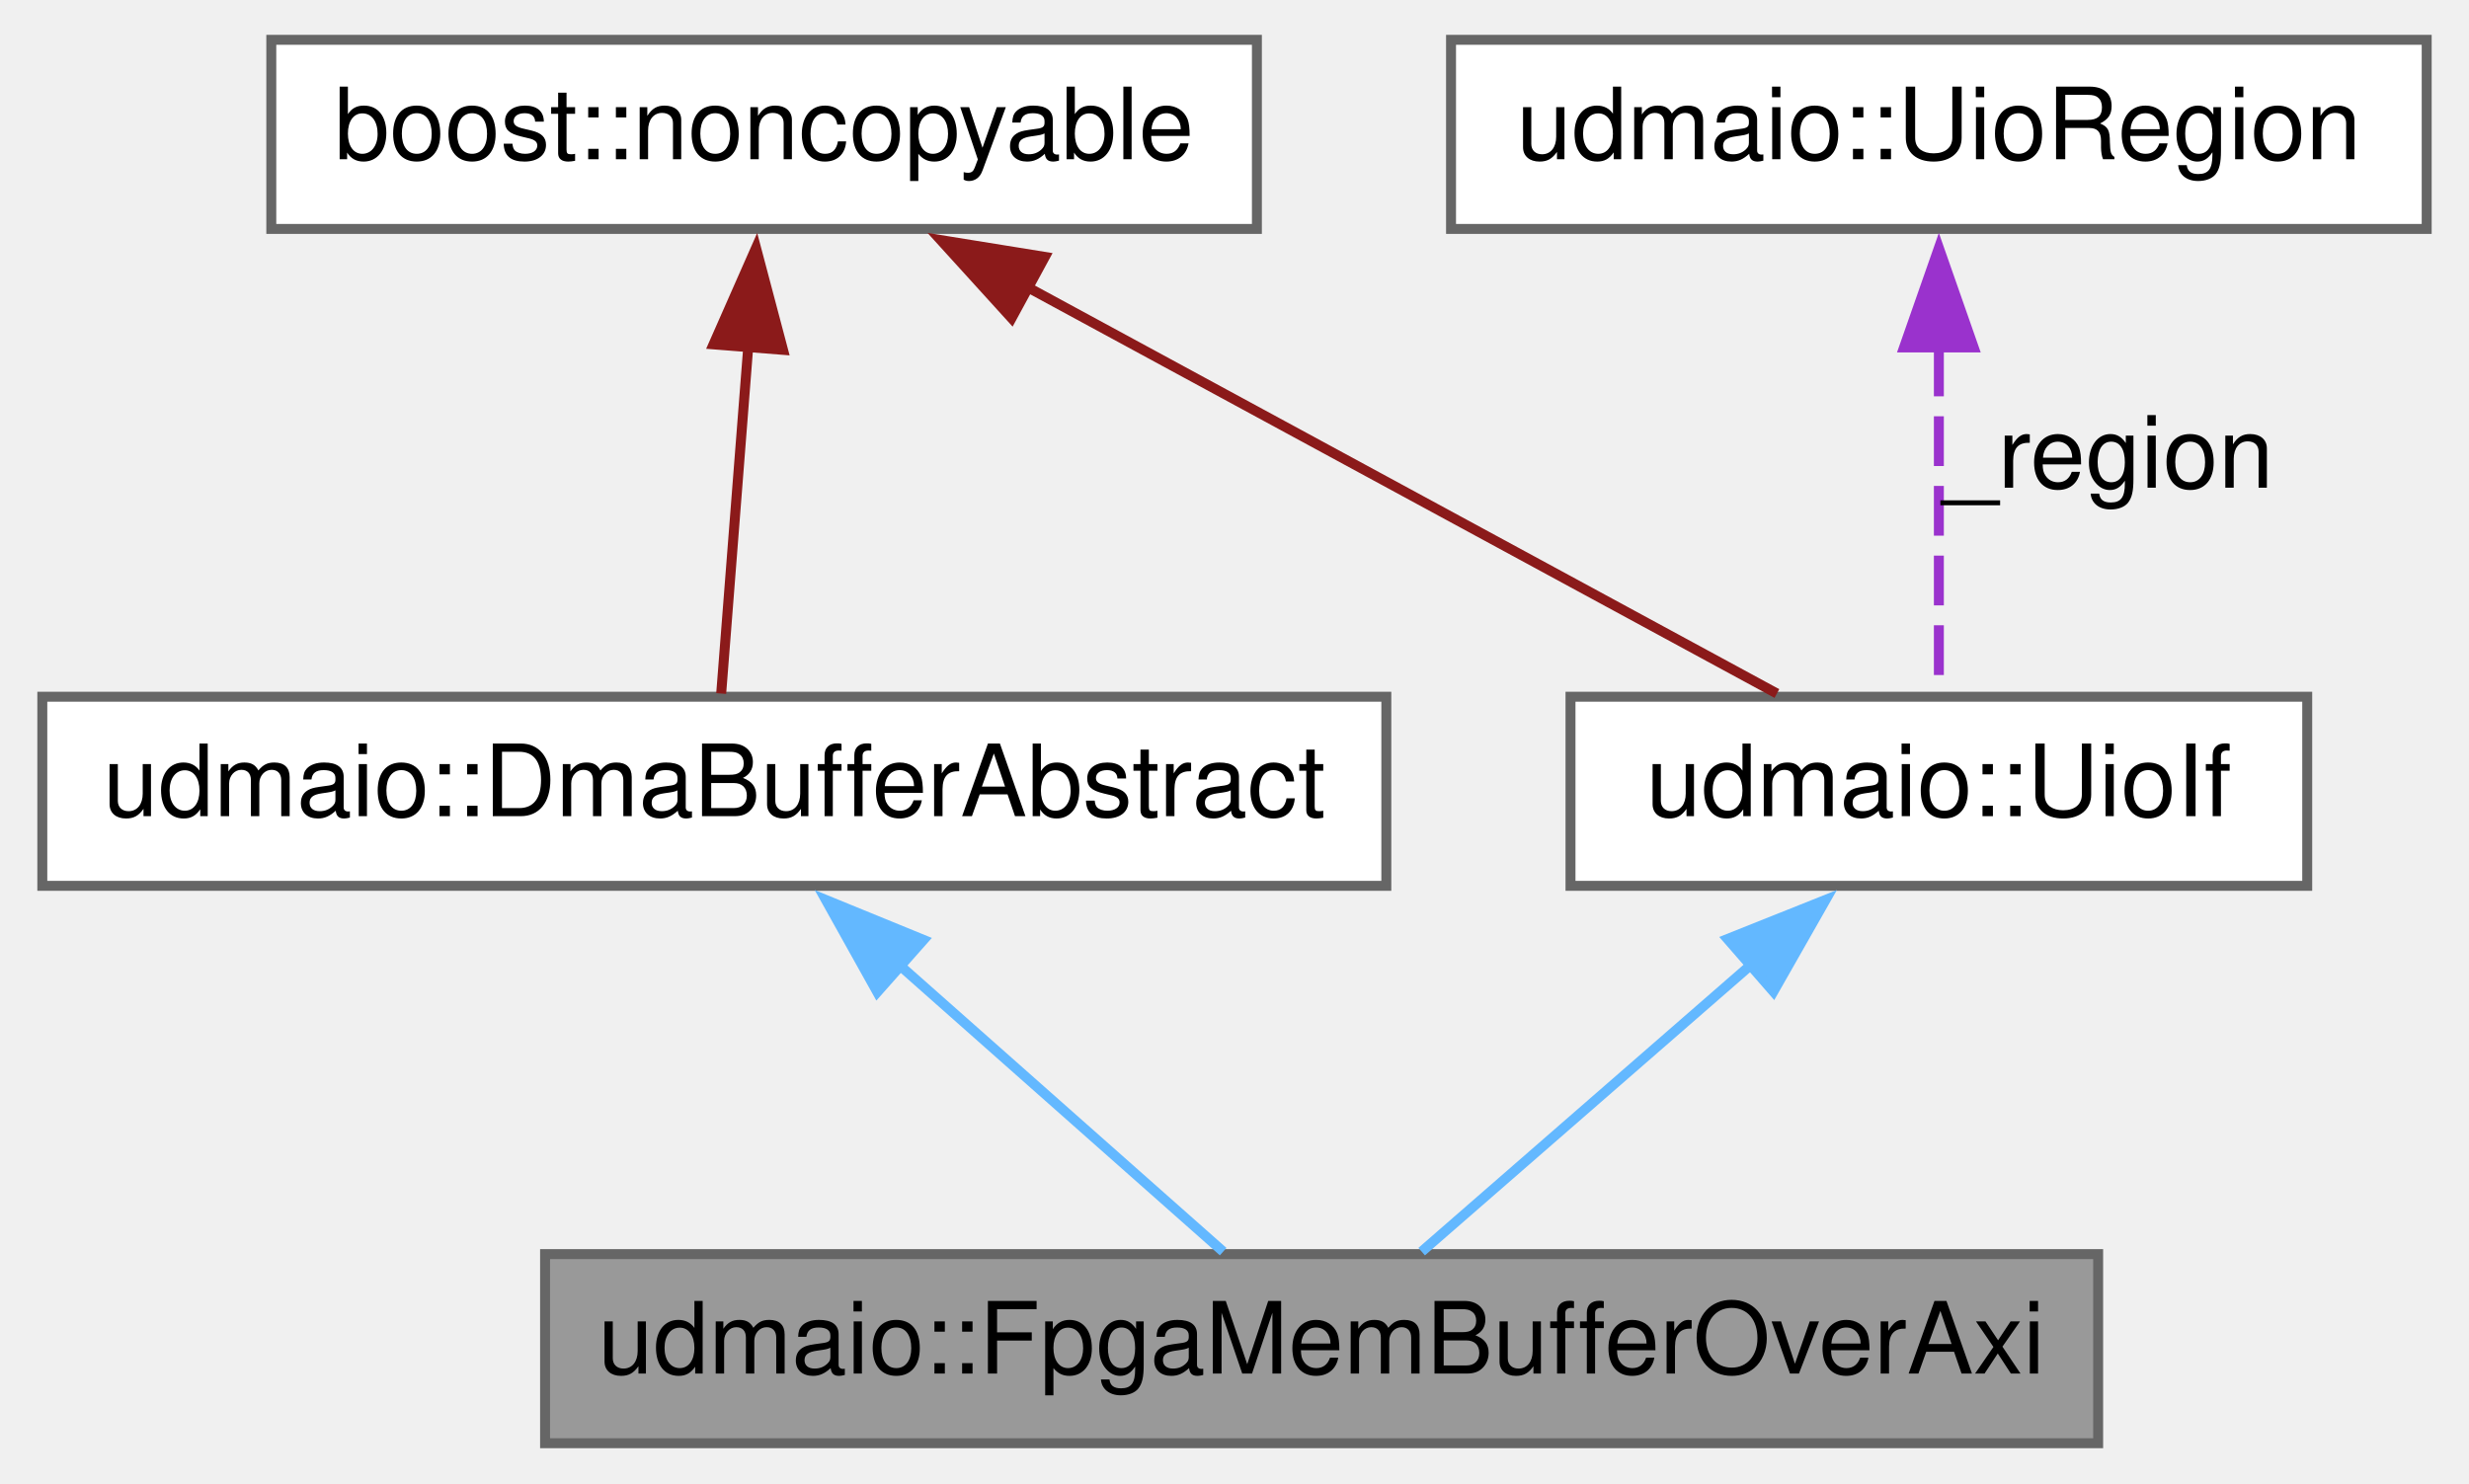
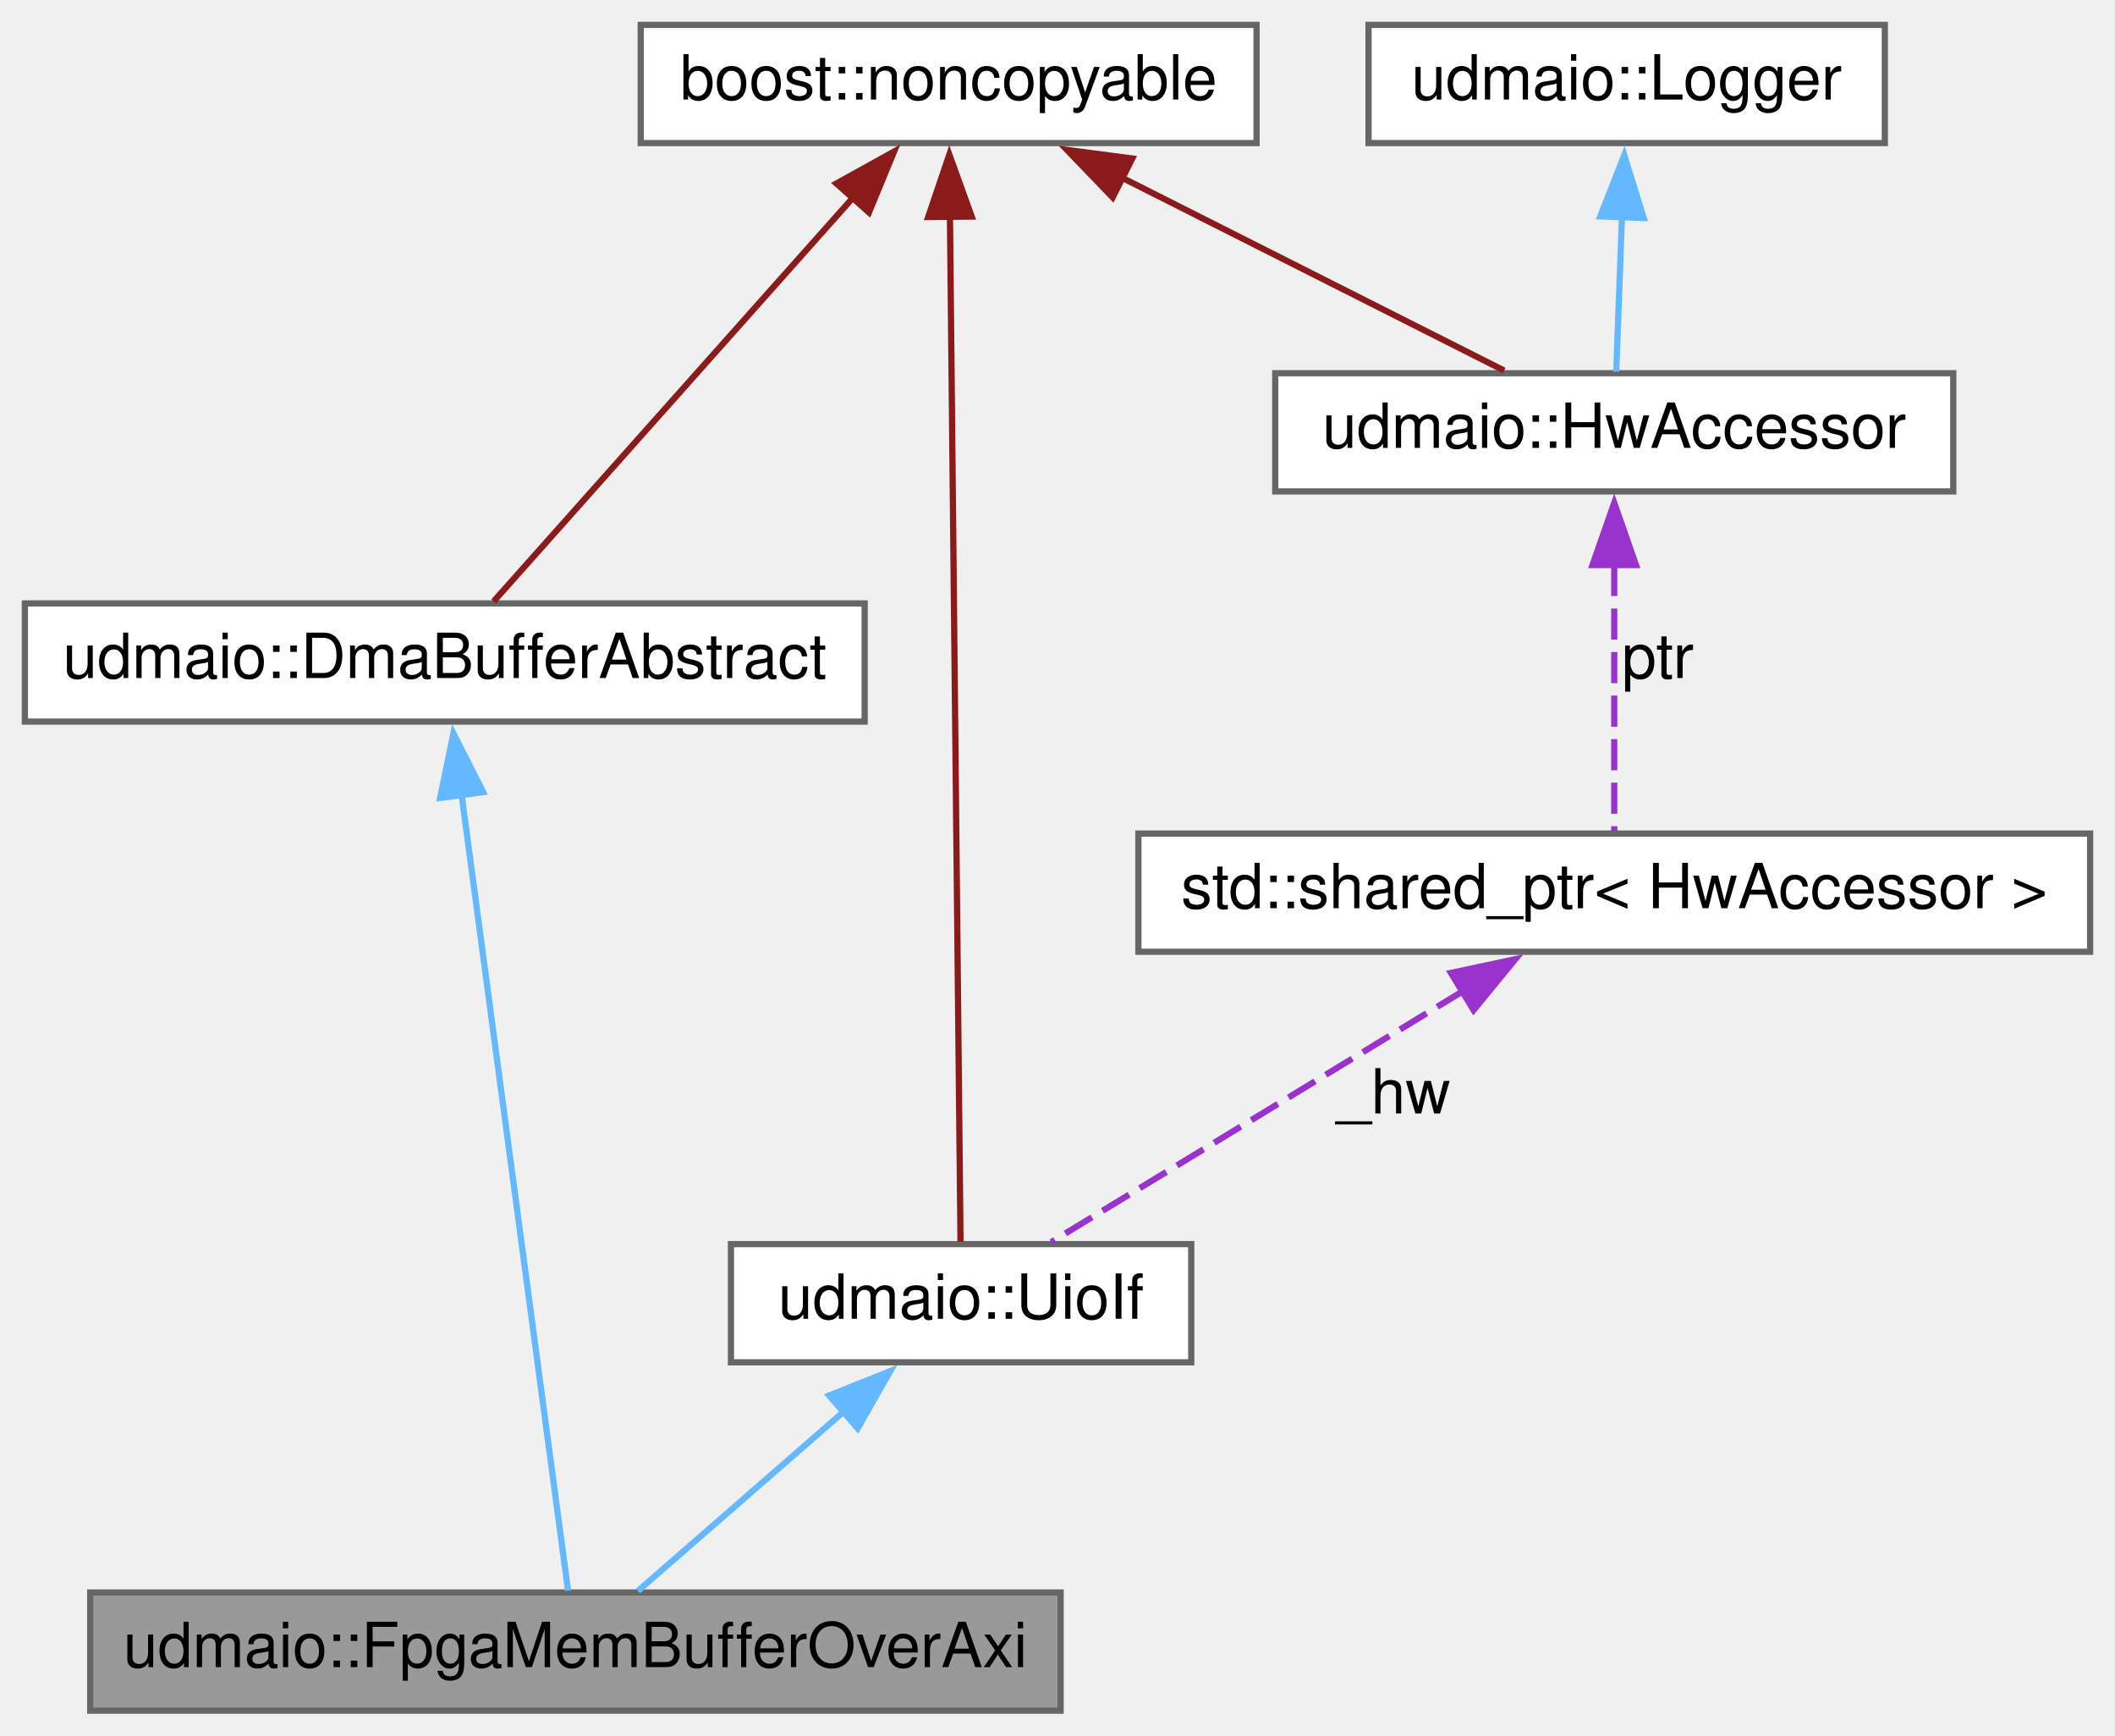
- <svg xmlns="http://www.w3.org/2000/svg" xmlns:xlink="http://www.w3.org/1999/xlink" width="248pt" height="149pt" viewBox="0.00 0.00 247.50 149.00">
-   <g id="graph0" class="graph" transform="scale(1 1) rotate(0) translate(4 145)">
+ <svg xmlns="http://www.w3.org/2000/svg" xmlns:xlink="http://www.w3.org/1999/xlink" width="340pt" height="279pt" viewBox="0.00 0.00 340.00 279.00">
+   <g id="graph0" class="graph" transform="scale(1 1) rotate(0) translate(4 275)">
    <g id="node1" class="node">
      <g id="a_node1">
        <a xlink:title="DMA data buffer accessed over AXI/UIO, described w/ explicit address &amp; size.">
-           <polygon fill="#999999" stroke="#666666" points="206.5,-19 50.5,-19 50.5,0 206.5,0 206.5,-19" />
-           <text text-anchor="middle" x="128.5" y="-7" font-family="Helvetica,sans-Serif" font-size="10.00">udmaio::FpgaMemBufferOverAxi</text>
+           <polygon fill="#999999" stroke="#666666" points="166.5,-19 10.5,-19 10.5,0 166.5,0 166.5,-19" />
+           <text text-anchor="middle" x="88.5" y="-7" font-family="Helvetica,sans-Serif" font-size="10.00">udmaio::FpgaMemBufferOverAxi</text>
        </a>
      </g>
    </g>
    <g id="node2" class="node">
      <g id="a_node2">
        <a xlink:href="classudmaio_1_1_dma_buffer_abstract.html" target="_top" xlink:title="Base class for DMA data buffer.">
-           <polygon fill="white" stroke="#666666" points="135,-75 0,-75 0,-56 135,-56 135,-75" />
-           <text text-anchor="middle" x="67.5" y="-63" font-family="Helvetica,sans-Serif" font-size="10.00">udmaio::DmaBufferAbstract</text>
+           <polygon fill="white" stroke="#666666" points="135,-178 0,-178 0,-159 135,-159 135,-178" />
+           <text text-anchor="middle" x="67.5" y="-166" font-family="Helvetica,sans-Serif" font-size="10.00">udmaio::DmaBufferAbstract</text>
        </a>
      </g>
    </g>
    <g id="edge1" class="edge">
-       <path fill="none" stroke="#63b8ff" d="M85.89,-48.22C96.64,-38.7 109.79,-27.06 118.61,-19.25" />
-       <polygon fill="#63b8ff" stroke="#63b8ff" points="83.87,-45.33 78.71,-54.58 88.51,-50.57 83.87,-45.33" />
+       <path fill="none" stroke="#63b8ff" d="M70.21,-147.21C74.84,-112.63 84.06,-43.68 87.32,-19.29" />
+       <polygon fill="#63b8ff" stroke="#63b8ff" points="66.75,-146.73 68.89,-157.11 73.68,-147.66 66.75,-146.73" />
    </g>
    <g id="node3" class="node">
      <g id="a_node3">
        <a xlink:title=" ">
-           <polygon fill="white" stroke="#666666" points="122,-141 23,-141 23,-122 122,-122 122,-141" />
-           <text text-anchor="middle" x="72.5" y="-129" font-family="Helvetica,sans-Serif" font-size="10.00">boost::noncopyable</text>
+           <polygon fill="white" stroke="#666666" points="198,-271 99,-271 99,-252 198,-252 198,-271" />
+           <text text-anchor="middle" x="148.5" y="-259" font-family="Helvetica,sans-Serif" font-size="10.00">boost::noncopyable</text>
        </a>
      </g>
    </g>
    <g id="edge2" class="edge">
-       <path fill="none" stroke="#8b1a1a" d="M70.91,-110.18C70,-98.44 68.89,-84.27 68.19,-75.32" />
-       <polygon fill="#8b1a1a" stroke="#8b1a1a" points="67.42,-110.4 71.69,-120.09 74.4,-109.85 67.42,-110.4" />
+       <path fill="none" stroke="#8b1a1a" d="M133.2,-243.31C115.99,-223.97 88.7,-193.32 75.36,-178.33" />
+       <polygon fill="#8b1a1a" stroke="#8b1a1a" points="130.46,-245.5 139.73,-250.64 135.69,-240.85 130.46,-245.5" />
    </g>
    <g id="node4" class="node">
      <g id="a_node4">
        <a xlink:href="classudmaio_1_1_uio_if.html" target="_top" xlink:title="Base class for UIO interfaces.">
-           <polygon fill="white" stroke="#666666" points="227.5,-75 153.5,-75 153.5,-56 227.5,-56 227.5,-75" />
-           <text text-anchor="middle" x="190.5" y="-63" font-family="Helvetica,sans-Serif" font-size="10.00">udmaio::UioIf</text>
+           <polygon fill="white" stroke="#666666" points="187.5,-75 113.5,-75 113.5,-56 187.5,-56 187.5,-75" />
+           <text text-anchor="middle" x="150.5" y="-63" font-family="Helvetica,sans-Serif" font-size="10.00">udmaio::UioIf</text>
        </a>
      </g>
    </g>
    <g id="edge4" class="edge">
-       <path fill="none" stroke="#8b1a1a" d="M98.75,-116.26C121.84,-103.74 154.75,-85.89 174.23,-75.32" />
-       <polygon fill="#8b1a1a" stroke="#8b1a1a" points="97.36,-113.04 90.24,-120.88 100.7,-119.19 97.36,-113.04" />
+       <path fill="none" stroke="#8b1a1a" d="M148.71,-240.34C149.14,-198.72 150.11,-104.69 150.41,-75.39" />
+       <polygon fill="#8b1a1a" stroke="#8b1a1a" points="145.21,-240.11 148.61,-250.15 152.21,-240.18 145.21,-240.11" />
+     </g>
+     <g id="node6" class="node">
+       <g id="a_node6">
+         <a xlink:href="classudmaio_1_1_hw_accessor.html" target="_top" xlink:title="Base class for hardware access.">
+           <polygon fill="white" stroke="#666666" points="310,-215 201,-215 201,-196 310,-196 310,-215" />
+           <text text-anchor="middle" x="255.5" y="-203" font-family="Helvetica,sans-Serif" font-size="10.00">udmaio::HwAccessor</text>
+         </a>
+       </g>
+     </g>
+     <g id="edge8" class="edge">
+       <path fill="none" stroke="#8b1a1a" d="M176.26,-246.49C195.69,-236.68 221.07,-223.88 237.8,-215.43" />
+       <polygon fill="#8b1a1a" stroke="#8b1a1a" points="174.87,-243.27 167.52,-250.9 178.02,-249.52 174.87,-243.27" />
    </g>
    <g id="edge3" class="edge">
-       <path fill="none" stroke="#63b8ff" d="M171.81,-48.22C160.88,-38.7 147.51,-27.06 138.55,-19.25" />
-       <polygon fill="#63b8ff" stroke="#63b8ff" points="169.28,-50.66 179.12,-54.59 173.88,-45.38 169.28,-50.66" />
+       <path fill="none" stroke="#63b8ff" d="M131.81,-48.22C120.88,-38.7 107.51,-27.06 98.55,-19.25" />
+       <polygon fill="#63b8ff" stroke="#63b8ff" points="129.28,-50.66 139.12,-54.59 133.88,-45.38 129.28,-50.66" />
    </g>
    <g id="node5" class="node">
      <g id="a_node5">
-         <a xlink:href="structudmaio_1_1_uio_region.html" target="_top" xlink:title="General-purpose struct to define a memory area.">
-           <polygon fill="white" stroke="#666666" points="239.5,-141 141.5,-141 141.5,-122 239.5,-122 239.5,-141" />
-           <text text-anchor="middle" x="190.5" y="-129" font-family="Helvetica,sans-Serif" font-size="10.00">udmaio::UioRegion</text>
+         <a xlink:title=" ">
+           <polygon fill="white" stroke="#666666" points="332,-141 179,-141 179,-122 332,-122 332,-141" />
+           <text text-anchor="middle" x="255.5" y="-129" font-family="Helvetica,sans-Serif" font-size="10.00">std::shared_ptr&lt; HwAccessor &gt;</text>
        </a>
      </g>
    </g>
    <g id="edge5" class="edge">
-       <path fill="none" stroke="#9a32cd" stroke-dasharray="5,2" d="M190.5,-110.18C190.5,-98.44 190.5,-84.27 190.5,-75.32" />
-       <polygon fill="#9a32cd" stroke="#9a32cd" points="187,-110.09 190.5,-120.09 194,-110.09 187,-110.09" />
-       <text text-anchor="middle" x="207.5" y="-96" font-family="Helvetica,sans-Serif" font-size="10.00"> _region</text>
+       <path fill="none" stroke="#9a32cd" stroke-dasharray="5,2" d="M231.31,-115.75C210.8,-103.26 182.08,-85.75 164.98,-75.32" />
+       <polygon fill="#9a32cd" stroke="#9a32cd" points="229.25,-118.6 239.61,-120.81 232.89,-112.62 229.25,-118.6" />
+       <text text-anchor="middle" x="220" y="-96" font-family="Helvetica,sans-Serif" font-size="10.00"> _hw</text>
+     </g>
+     <g id="edge6" class="edge">
+       <path fill="none" stroke="#9a32cd" stroke-dasharray="5,2" d="M255.5,-184.18C255.5,-170.09 255.5,-152.01 255.5,-141.4" />
+       <polygon fill="#9a32cd" stroke="#9a32cd" points="252,-184.16 255.5,-194.16 259,-184.16 252,-184.16" />
+       <text text-anchor="middle" x="262.5" y="-166" font-family="Helvetica,sans-Serif" font-size="10.00"> ptr</text>
+     </g>
+     <g id="node7" class="node">
+       <g id="a_node7">
+         <a xlink:href="structudmaio_1_1_logger.html" target="_top" xlink:title=" ">
+           <polygon fill="white" stroke="#666666" points="299,-271 216,-271 216,-252 299,-252 299,-271" />
+           <text text-anchor="middle" x="257.5" y="-259" font-family="Helvetica,sans-Serif" font-size="10.00">udmaio::Logger</text>
+         </a>
+       </g>
+     </g>
+     <g id="edge7" class="edge">
+       <path fill="none" stroke="#63b8ff" d="M256.74,-240.11C256.43,-231.52 256.07,-221.97 255.82,-215.25" />
+       <polygon fill="#63b8ff" stroke="#63b8ff" points="253.25,-240.21 257.11,-250.07 260.24,-239.95 253.25,-240.21" />
    </g>
  </g>
</svg>
